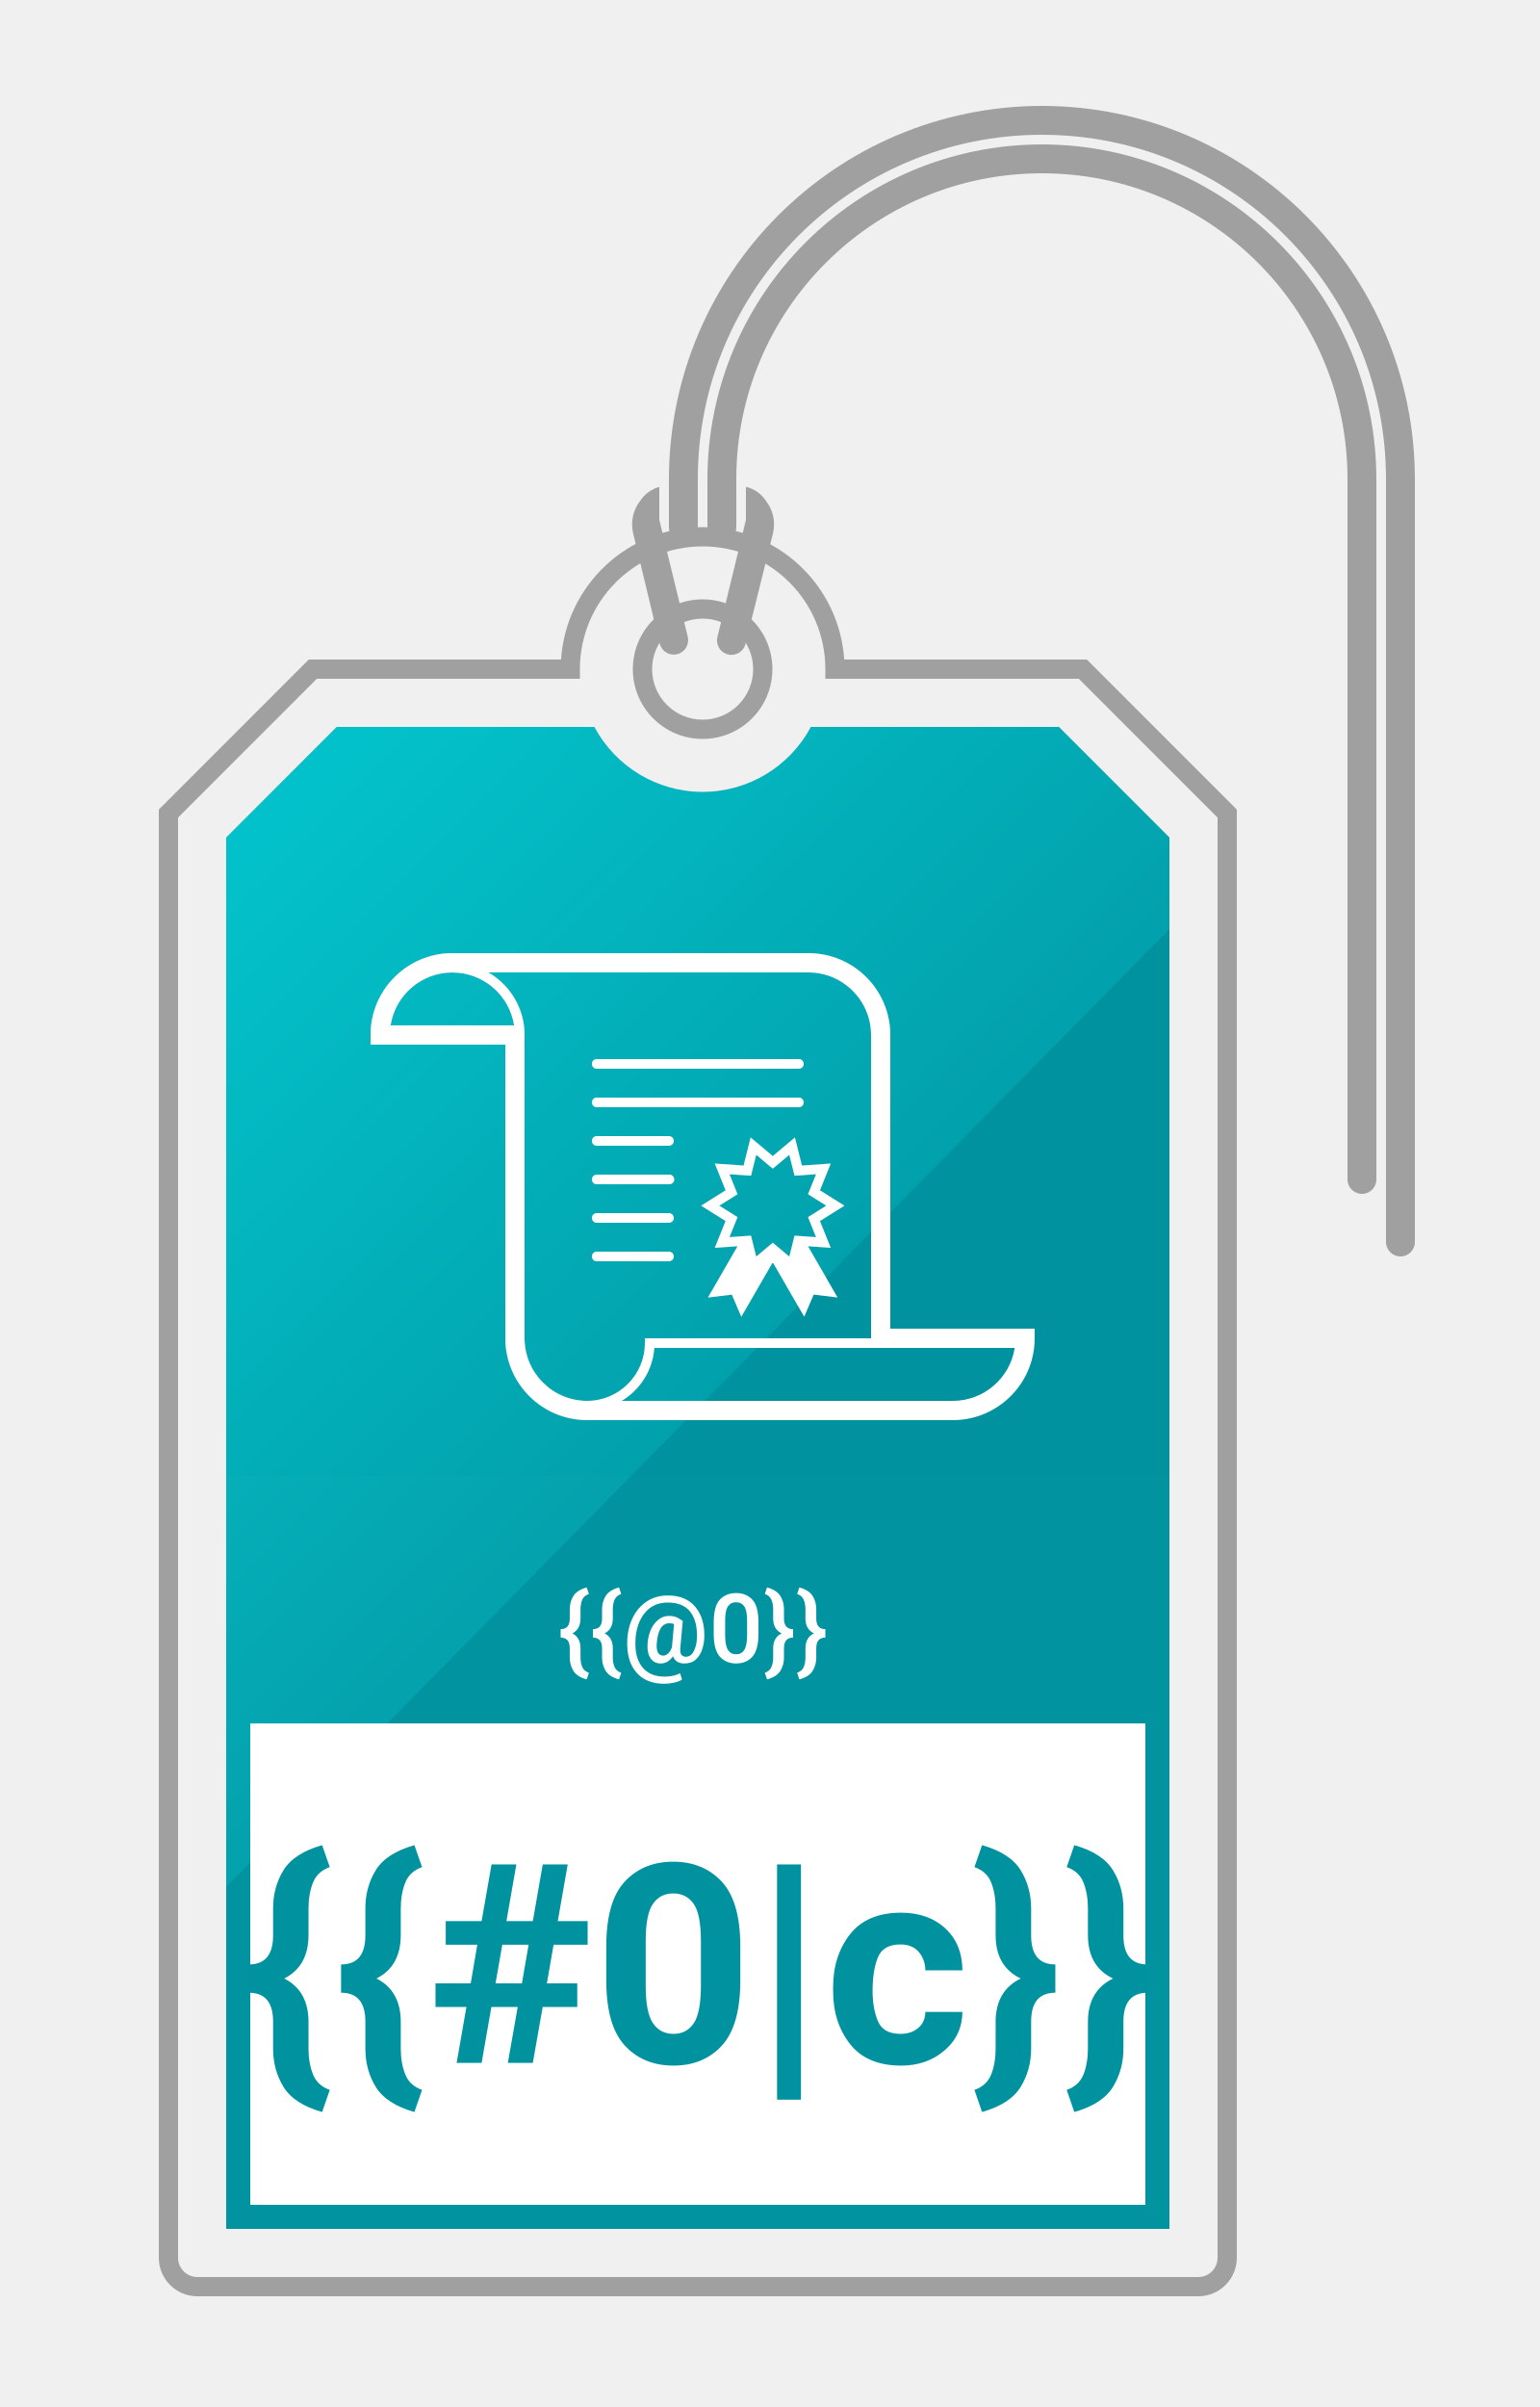
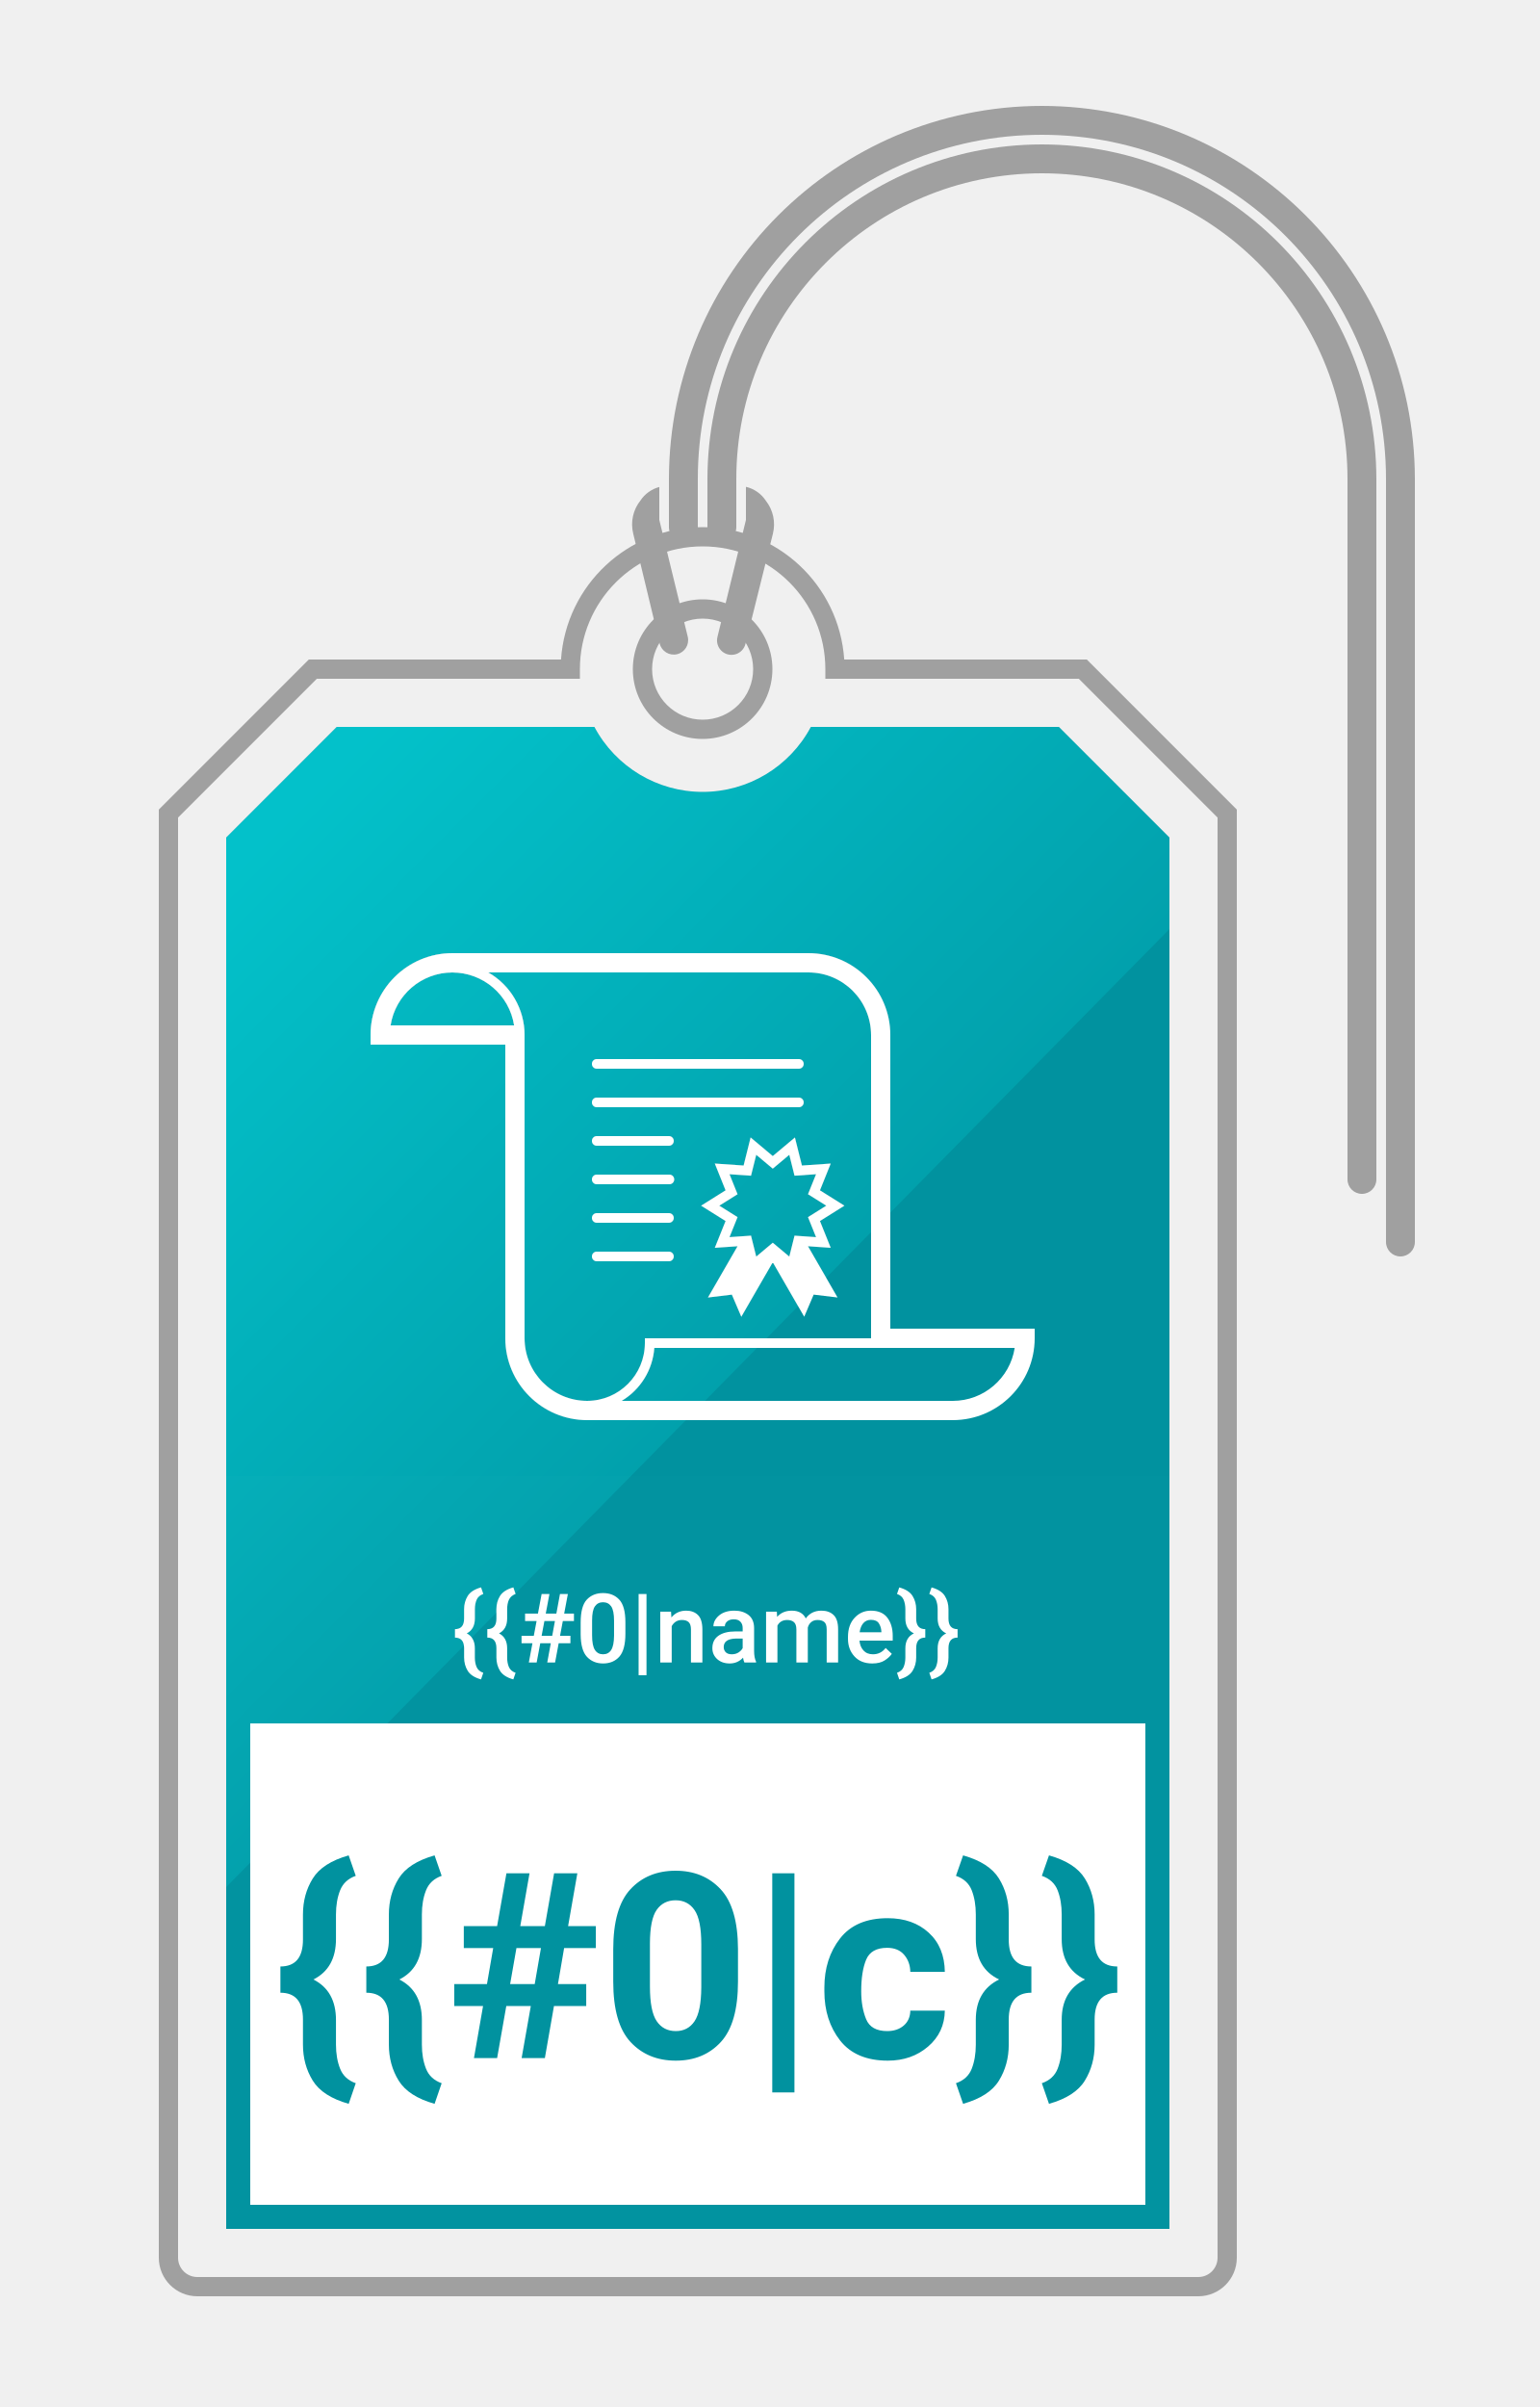
<svg xmlns="http://www.w3.org/2000/svg" viewBox="0 0 320 500">
  <defs>
    <linearGradient id="linear-gradient" x1="145" y1="463" x2="145" y2="151" gradientUnits="userSpaceOnUse">
      <stop offset="0.002" stop-color="#0293a0" />
      <stop offset="1" stop-color="#01929f" />
    </linearGradient>
    <linearGradient id="linear-gradient-2" x1="46.076" y1="184.247" x2="151.28" y2="289.227" gradientUnits="userSpaceOnUse">
      <stop offset="0" stop-color="#fff" />
      <stop offset="1" stop-color="#fff" stop-opacity="0.3" />
    </linearGradient>
  </defs>
  <g style="isolation: isolate">
    <g id="WarrantyCost_KeyValue-2" data-name="WarrantyCost_KeyValue">
      <path id="colored_background" data-name="colored background" d="M220.029,151H168.492a25.487,25.487,0,0,1-44.984,0H69.971L47,173.971V463H243V173.971Z" fill="url(#linear-gradient)" />
      <rect id="value_string_background" data-name="value string background" x="52" y="358" width="186" height="100" fill="#fff" />
      <g id="icon">
        <path id="outline" d="M185,276V215a17.019,17.019,0,0,0-17-17H94a17.019,17.019,0,0,0-17,17v2h28v61a17.019,17.019,0,0,0,17,17h76a17.019,17.019,0,0,0,17-17v-2ZM81.154,213a12.992,12.992,0,0,1,25.676.001L106.829,213ZM109,278V215a14.998,14.998,0,0,0-7.549-13H168a13.014,13.014,0,0,1,13,13v63H134v1a12.014,12.014,0,0,1-12,12A13.014,13.014,0,0,1,109,278Zm89,13H129.18a14.006,14.006,0,0,0,6.785-11h74.881A13.02,13.02,0,0,1,198,291Z" fill="#fff" />
        <path id="seal" d="M172.615,259.203l-2.238-5.565,5.081-3.186L170.377,247.267l2.239-5.565-5.984.413-1.456-5.822-4.601,3.855-4.601-3.855-1.456,5.821-5.984-.412,2.239,5.565-5.081,3.186,5.081,3.185-2.239,5.565,4.725-.325L147.111,269.526l4.964-.598,1.964,4.598,6.536-11.32,6.536,11.32,1.964-4.598,4.964.598-6.148-10.649Zm-23.157-8.75,3.795-2.38-1.671-4.156,4.472.308,1.086-4.346,3.436,2.878,3.436-2.878,1.086,4.346,4.472-.308-1.671,4.156,3.795,2.38-3.795,2.38,1.671,4.156-4.472-.308-1.086,4.346-3.436-2.878-3.436,2.878-1.086-4.346-4.472.308,1.671-4.156Z" fill="#fff" />
        <g id="lines">
          <path d="M139,262H124a1,1,0,0,1,0-2h15a1,1,0,0,1,0,2Z" fill="#fff" />
          <path d="M139,254H124a1,1,0,0,1,0-2h15a1,1,0,0,1,0,2Z" fill="#fff" />
          <path d="M139.092,246H124a1,1,0,0,1,0-2h15.092a1,1,0,1,1,0,2Z" fill="#fff" />
          <path d="M139,238H124a1,1,0,0,1,0-2h15a1,1,0,0,1,0,2Z" fill="#fff" />
          <path d="M166,230H124a1,1,0,0,1,0-2h42a1,1,0,0,1,0,2Z" fill="#fff" />
          <path d="M166,222H124a1,1,0,0,1,0-2h42a1,1,0,0,1,0,2Z" fill="#fff" />
        </g>
      </g>
      <g id="price_tag_outline" data-name="price tag outline">
        <path d="M225.829,137h-50.404a29.492,29.492,0,0,0-58.849,0h-52.404L33,168.171V469a8.009,8.009,0,0,0,8,8H249a8.009,8.009,0,0,0,8-8V168.171ZM253,469a4.004,4.004,0,0,1-4,4H41a4.004,4.004,0,0,1-4-4V169.829L65.829,141H120.5v-2a25.5,25.5,0,0,1,51,0v2h52.671L253,169.829Z" fill="#a0a0a0" />
        <path d="M146,153.5A14.5,14.5,0,1,1,160.5,139,14.517,14.517,0,0,1,146,153.5Zm0-25A10.5,10.5,0,1,0,156.5,139,10.512,10.512,0,0,0,146,128.5Z" fill="#a0a0a0" />
      </g>
      <g id="string">
        <path d="M155,101.124V108l-5.911,24.275a3,3,0,1,0,5.822,1.449l5.688-22.847a7.952,7.952,0,0,0-1.459-6.859A6.829,6.829,0,0,0,155,101.124Z" fill="#a0a0a0" />
        <path d="M137,108v-6.84a6.804,6.804,0,0,0-3.937,2.834,7.954,7.954,0,0,0-1.493,6.824l5.513,22.884a3,3,0,0,0,5.833-1.405Z" fill="#a0a0a0" />
        <path d="M216.5,30A69.579,69.579,0,0,0,147,99.5v10a3,3,0,0,0,6,0v-10a63.5,63.5,0,0,1,127,0V245a3,3,0,0,0,6,0V99.5A69.579,69.579,0,0,0,216.5,30Z" fill="#a0a0a0" />
        <path d="M216.5,22A77.587,77.587,0,0,0,139,99.5v10a3,3,0,0,0,6,0v-10a71.5,71.5,0,0,1,143,0V258a3,3,0,0,0,6,0V99.5A77.587,77.587,0,0,0,216.5,22Z" fill="#a0a0a0" />
      </g>
      <g id="_ta:middle_" data-name="{{ta:middle}}">
        <g id="_0_" data-name="{{#0}}">
-           <text transform="translate(50.33984 428.5218)" font-size="58" fill="#01929f" font-family="Roboto-Bold, Roboto" font-weight="700">{{#0|c}}</text>
+           <text transform="translate(57 427.5218)" font-size="54" fill="#01929f" font-family="Roboto-Bold, Roboto" font-weight="700">{{#0|c}}</text>
        </g>
      </g>
      <g id="_ta:middle_2" data-name="{{ta:middle}}">
-         <text transform="translate(115.9541 345.3447)" font-size="20" fill="#fff" font-family="Roboto-Medium, Roboto" font-weight="500">{{@0}}</text>
+         <text transform="translate(94.00098 345.3447)" font-size="20" fill="#fff" font-family="Roboto-Medium, Roboto" font-weight="500">{{#0|name}}</text>
      </g>
      <path id="shine" d="M220.029,151H168.492a25.487,25.487,0,0,1-44.984,0H70L47,173.971V392L243,193V173.971Z" fill="url(#linear-gradient-2)" style="mix-blend-mode: soft-light" />
    </g>
  </g>
</svg>
